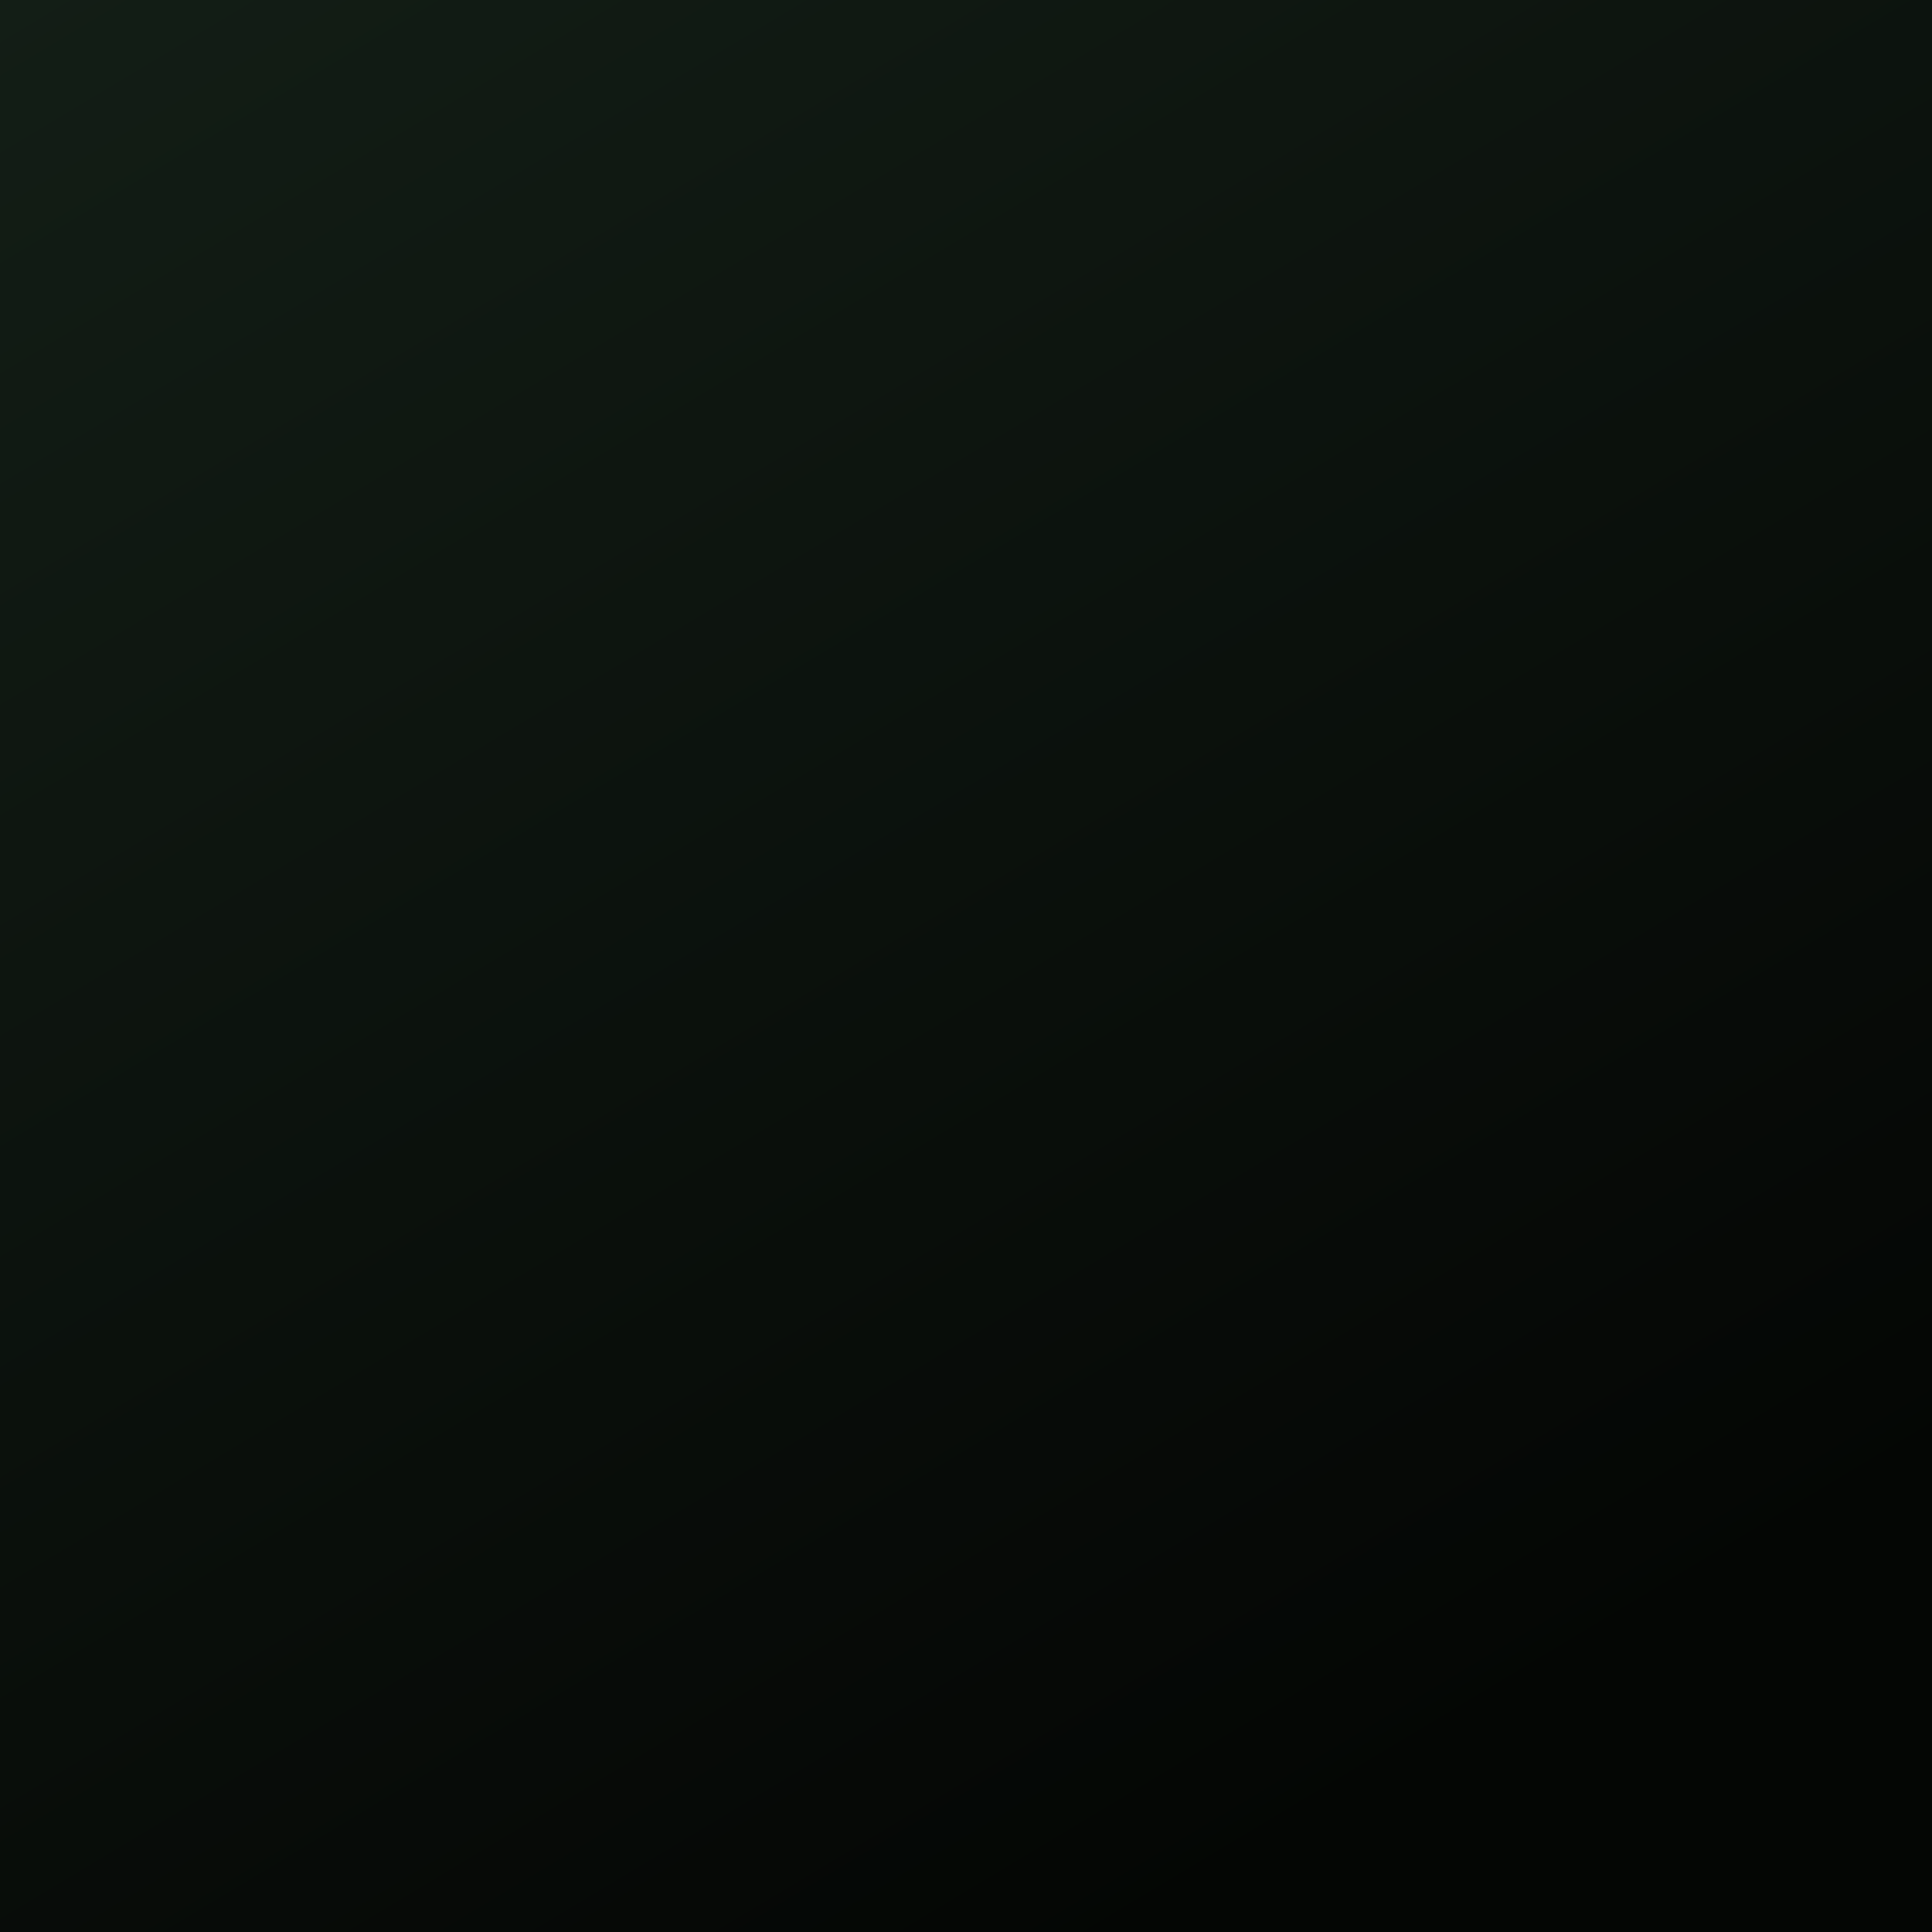
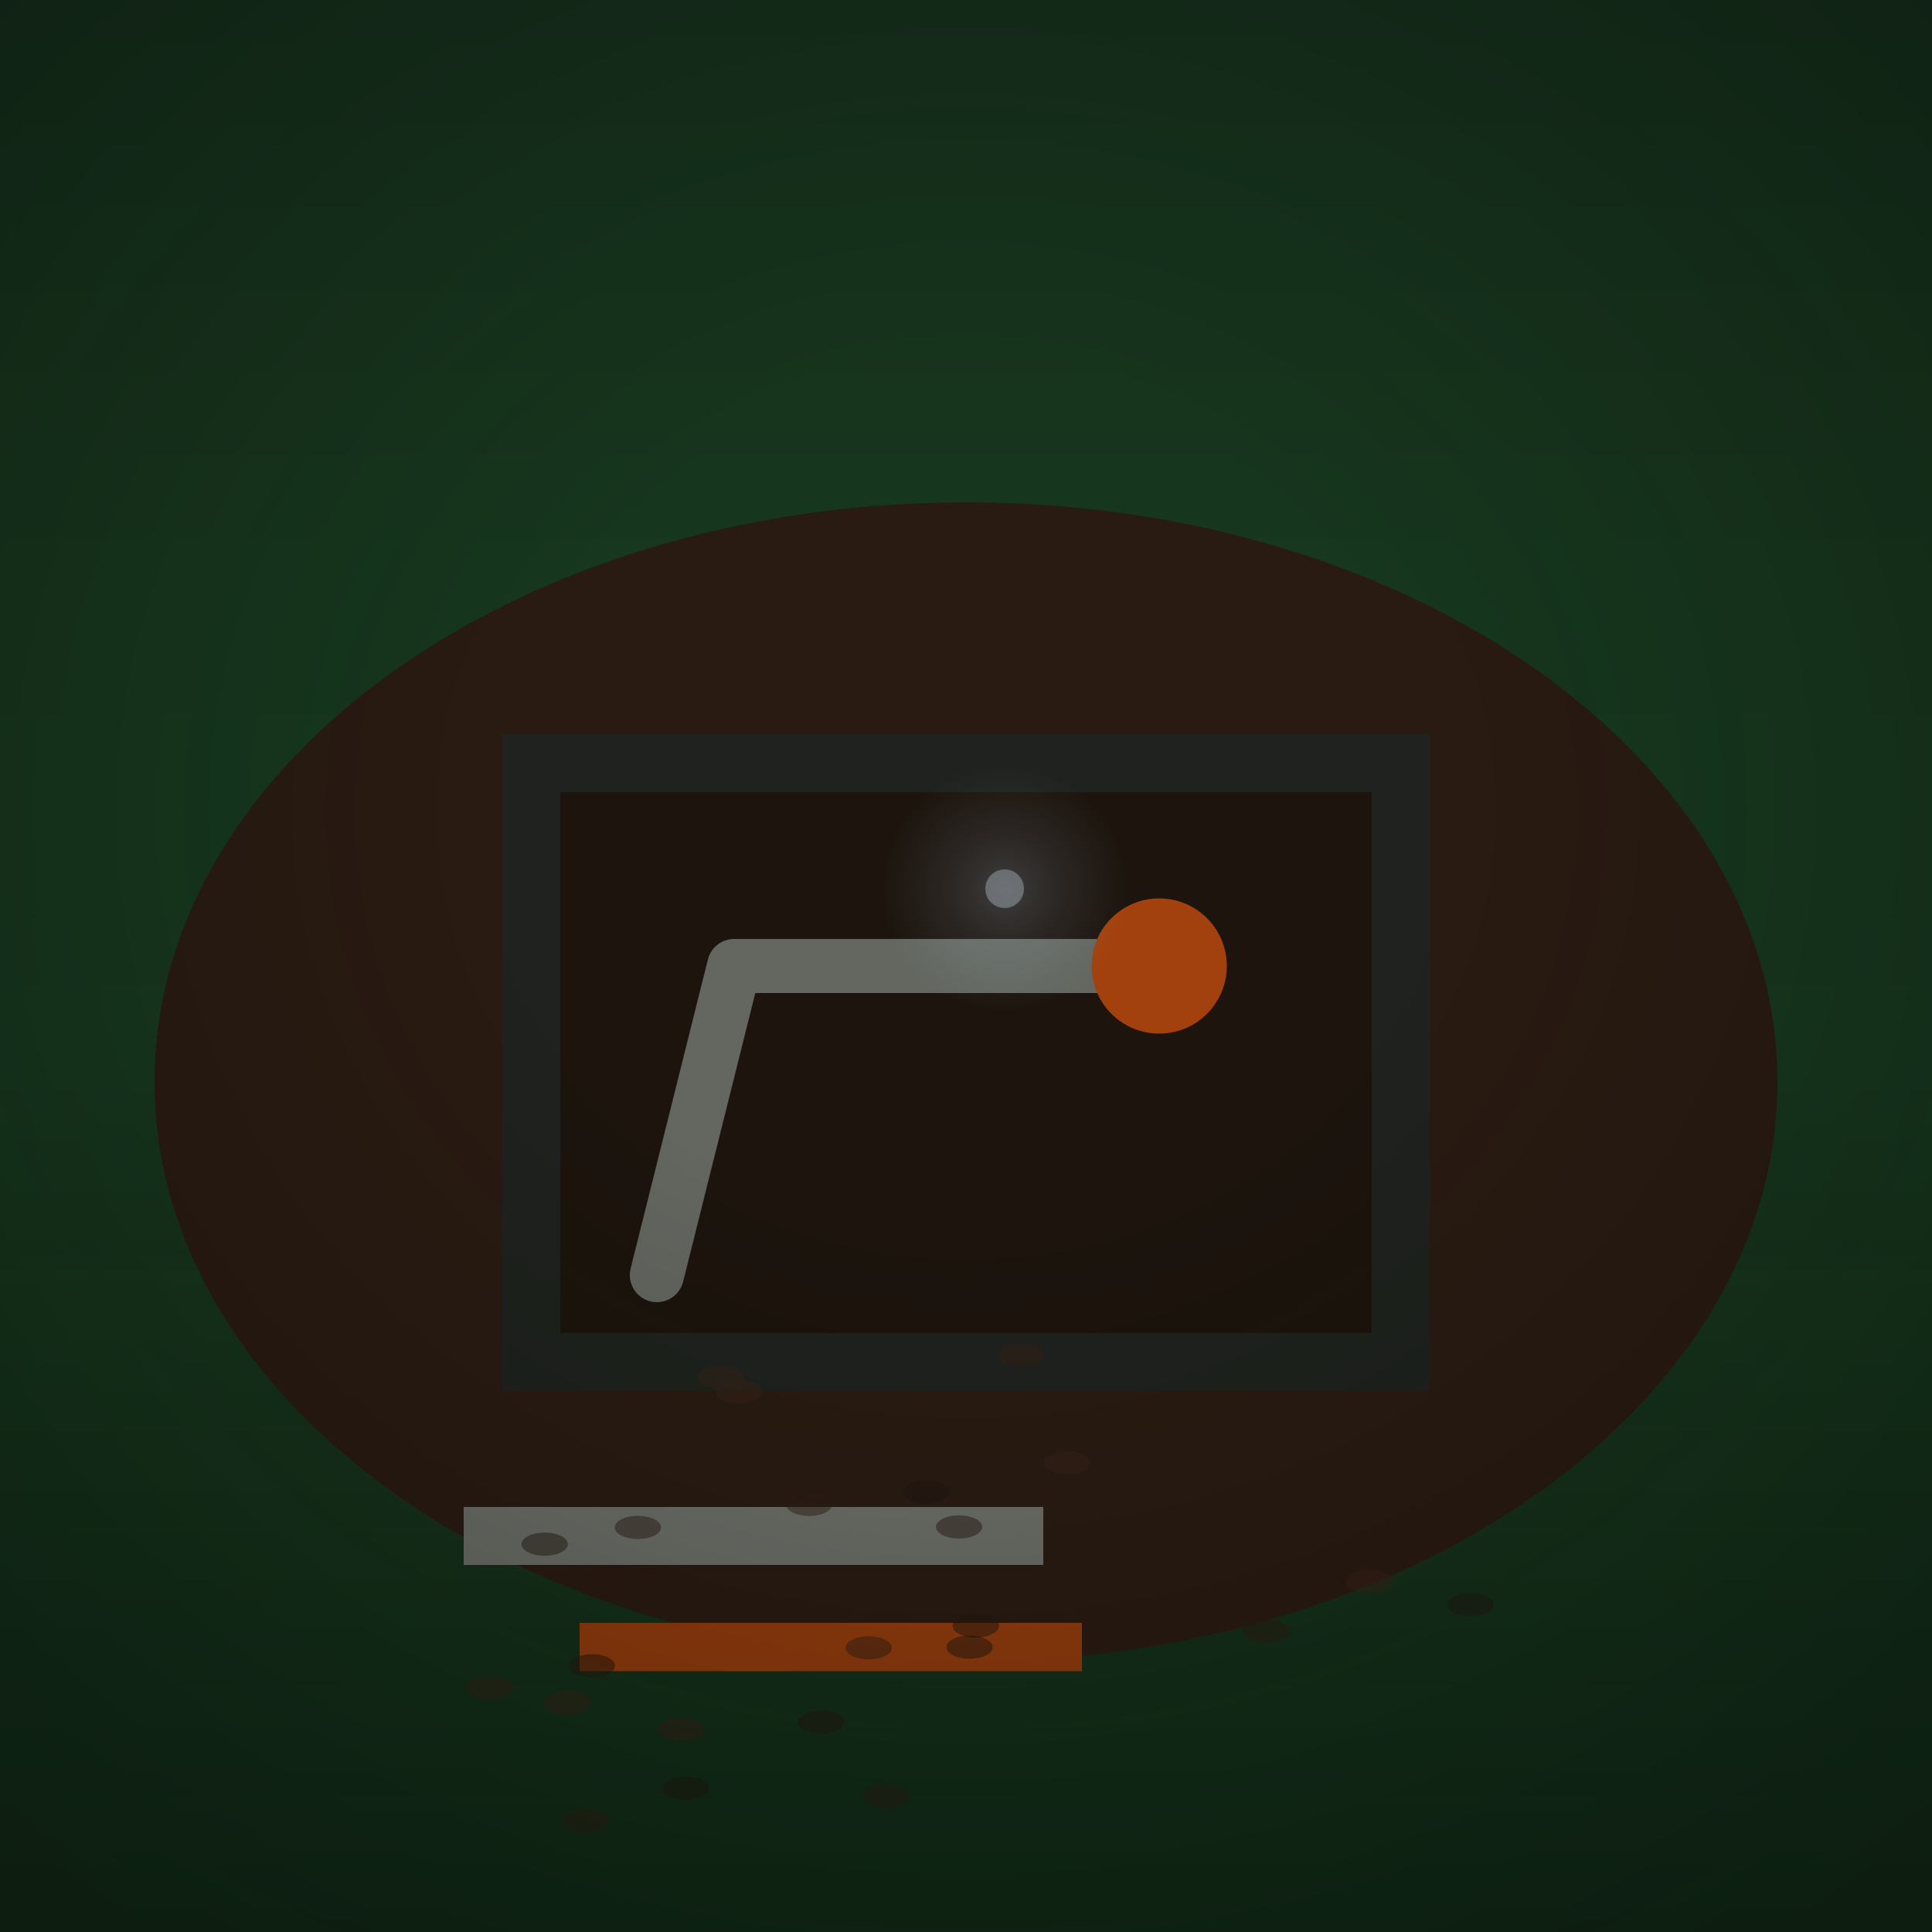
- <svg xmlns="http://www.w3.org/2000/svg" width="1200" height="1200" viewBox="0 0 1200 1200" preserveAspectRatio="xMidYMid slice">
-   <linearGradient id="g" x1="0" y1="0" x2=".6" y2="1">
-     <stop offset="0" stop-color="#131E16" />
-     <stop offset="1" stop-color="#040604" />
-   </linearGradient>
-   <rect width="1200" height="1200" fill="url(#g)" />
+ <svg xmlns="http://www.w3.org/2000/svg" width="1200" height="1200" viewBox="0 0 1200 1200" preserveAspectRatio="xMidYMid slice" role="img">
+   <defs>
+     <linearGradient id="detail-irrigation-valve-l1" gradientUnits="userSpaceOnUse" x1="0" y1="0" x2="0" y2="1200">
+       <stop offset="0" stop-color="#16301C" stop-opacity="1" />
+       <stop offset="0.3" stop-color="#17371E" stop-opacity="1" />
+       <stop offset="1" stop-color="#183C20" stop-opacity="1" />
+     </linearGradient>
+     <linearGradient id="detail-irrigation-valve-l2" gradientUnits="userSpaceOnUse" x1="0" y1="660" x2="0" y2="1200">
+       <stop offset="0" stop-color="#040705" stop-opacity="0" />
+       <stop offset="1" stop-color="#040705" stop-opacity="0.3" />
+     </linearGradient>
+     <radialGradient id="detail-irrigation-valve-r3" gradientUnits="userSpaceOnUse" cx="624" cy="552" r="76.8">
+       <stop offset="0" stop-color="#BFE0FF" stop-opacity="0.2" />
+       <stop offset="0.4" stop-color="#BFE0FF" stop-opacity="0.1" />
+       <stop offset="1" stop-color="#BFE0FF" stop-opacity="0" />
+     </radialGradient>
+     <radialGradient id="detail-irrigation-valve-r4" gradientUnits="userSpaceOnUse" cx="600" cy="504" r="936" gradientTransform="translate(600 504) scale(1 0.9) translate(-600 -504)">
+       <stop offset="0.3" stop-color="#040705" stop-opacity="0" />
+       <stop offset="1" stop-color="#040705" stop-opacity="0.4" />
+     </radialGradient>
+   </defs>
+   <rect x="0" y="0" width="1200" height="1200" fill="#16361D" />
+   <rect x="0" y="0" width="1200" height="1202" fill="url(#detail-irrigation-valve-l1)" />
+   <rect x="0" y="660" width="1200" height="540" fill="url(#detail-irrigation-valve-l2)" />
+   <ellipse cx="600" cy="672" rx="504" ry="360" fill="#2A1B12" />
+   <rect x="312" y="456" width="576" height="408" fill="#1F221E" />
+   <rect x="348" y="492" width="504" height="336" fill="#1C140D" />
+   <path d="M 408 792 L 456 600 L 696 600" fill="none" stroke="#636760" stroke-width="33.6" stroke-linecap="round" stroke-linejoin="round" />
+   <ellipse cx="720" cy="600" rx="42" ry="42" fill="#A2410D" />
+   <rect x="288" y="936" width="360" height="36" fill="#6E726A" />
+   <rect x="360" y="1008" width="312" height="30" fill="#983E0C" />
+   <ellipse cx="624" cy="552" rx="76.8" ry="76.8" fill="url(#detail-irrigation-valve-r3)" />
+   <ellipse cx="624" cy="552" rx="12" ry="12" fill="#E2F1FF" opacity="0.3" />
+   <ellipse cx="459" cy="864.3" rx="14.4" ry="7.2" fill="#372116" opacity="0.5" />
+   <ellipse cx="539.6" cy="1023.5" rx="14.4" ry="7.2" fill="#311E14" opacity="0.5" />
+   <ellipse cx="850.4" cy="982.2" rx="14.4" ry="7.2" fill="#392317" opacity="0.5" />
+   <ellipse cx="510.1" cy="1069.7" rx="14.4" ry="7.2" fill="#23170F" opacity="0.5" />
+   <ellipse cx="367.6" cy="1034.6" rx="14.4" ry="7.2" fill="#22160F" opacity="0.5" />
+   <ellipse cx="304.2" cy="1048.2" rx="14.4" ry="7.2" fill="#362116" opacity="0.5" />
+   <ellipse cx="396.2" cy="948.7" rx="14.4" ry="7.2" fill="#291A11" opacity="0.5" />
+   <ellipse cx="425.9" cy="1110.7" rx="14.4" ry="7.2" fill="#20150E" opacity="0.5" />
+   <ellipse cx="550.2" cy="1115.6" rx="14.4" ry="7.2" fill="#2D1C13" opacity="0.5" />
+   <ellipse cx="447.6" cy="855.5" rx="14.4" ry="7.2" fill="#362116" opacity="0.5" />
+   <ellipse cx="352.7" cy="1057.3" rx="14.4" ry="7.2" fill="#372116" opacity="0.5" />
+   <ellipse cx="521.5" cy="872.7" rx="14.4" ry="7.2" fill="#2A1B12" opacity="0.5" />
+   <ellipse cx="606.1" cy="1009.9" rx="14.4" ry="7.2" fill="#21160F" opacity="0.5" />
+   <ellipse cx="422.9" cy="1074.2" rx="14.4" ry="7.2" fill="#352015" opacity="0.5" />
+   <ellipse cx="913.4" cy="996.7" rx="14.4" ry="7.2" fill="#22170F" opacity="0.5" />
+   <ellipse cx="633.9" cy="841.6" rx="14.4" ry="7.2" fill="#342015" opacity="0.5" />
+   <ellipse cx="575.2" cy="926.7" rx="14.4" ry="7.2" fill="#22170F" opacity="0.5" />
+   <ellipse cx="662.8" cy="908.5" rx="14.4" ry="7.2" fill="#372216" opacity="0.5" />
+   <ellipse cx="602.2" cy="1023.1" rx="14.4" ry="7.2" fill="#20160E" opacity="0.5" />
+   <ellipse cx="363.5" cy="1130.9" rx="14.4" ry="7.2" fill="#2F1D13" opacity="0.5" />
+   <ellipse cx="502.6" cy="934.4" rx="14.4" ry="7.2" fill="#2F1D13" opacity="0.5" />
+   <ellipse cx="338.3" cy="959.1" rx="14.4" ry="7.2" fill="#23170F" opacity="0.5" />
+   <ellipse cx="786.5" cy="1013" rx="14.4" ry="7.2" fill="#2B1B12" opacity="0.5" />
+   <ellipse cx="595.7" cy="948.4" rx="14.4" ry="7.2" fill="#281911" opacity="0.5" />
+   <rect x="0" y="0" width="1200" height="1200" fill="url(#detail-irrigation-valve-r4)" />
</svg>
